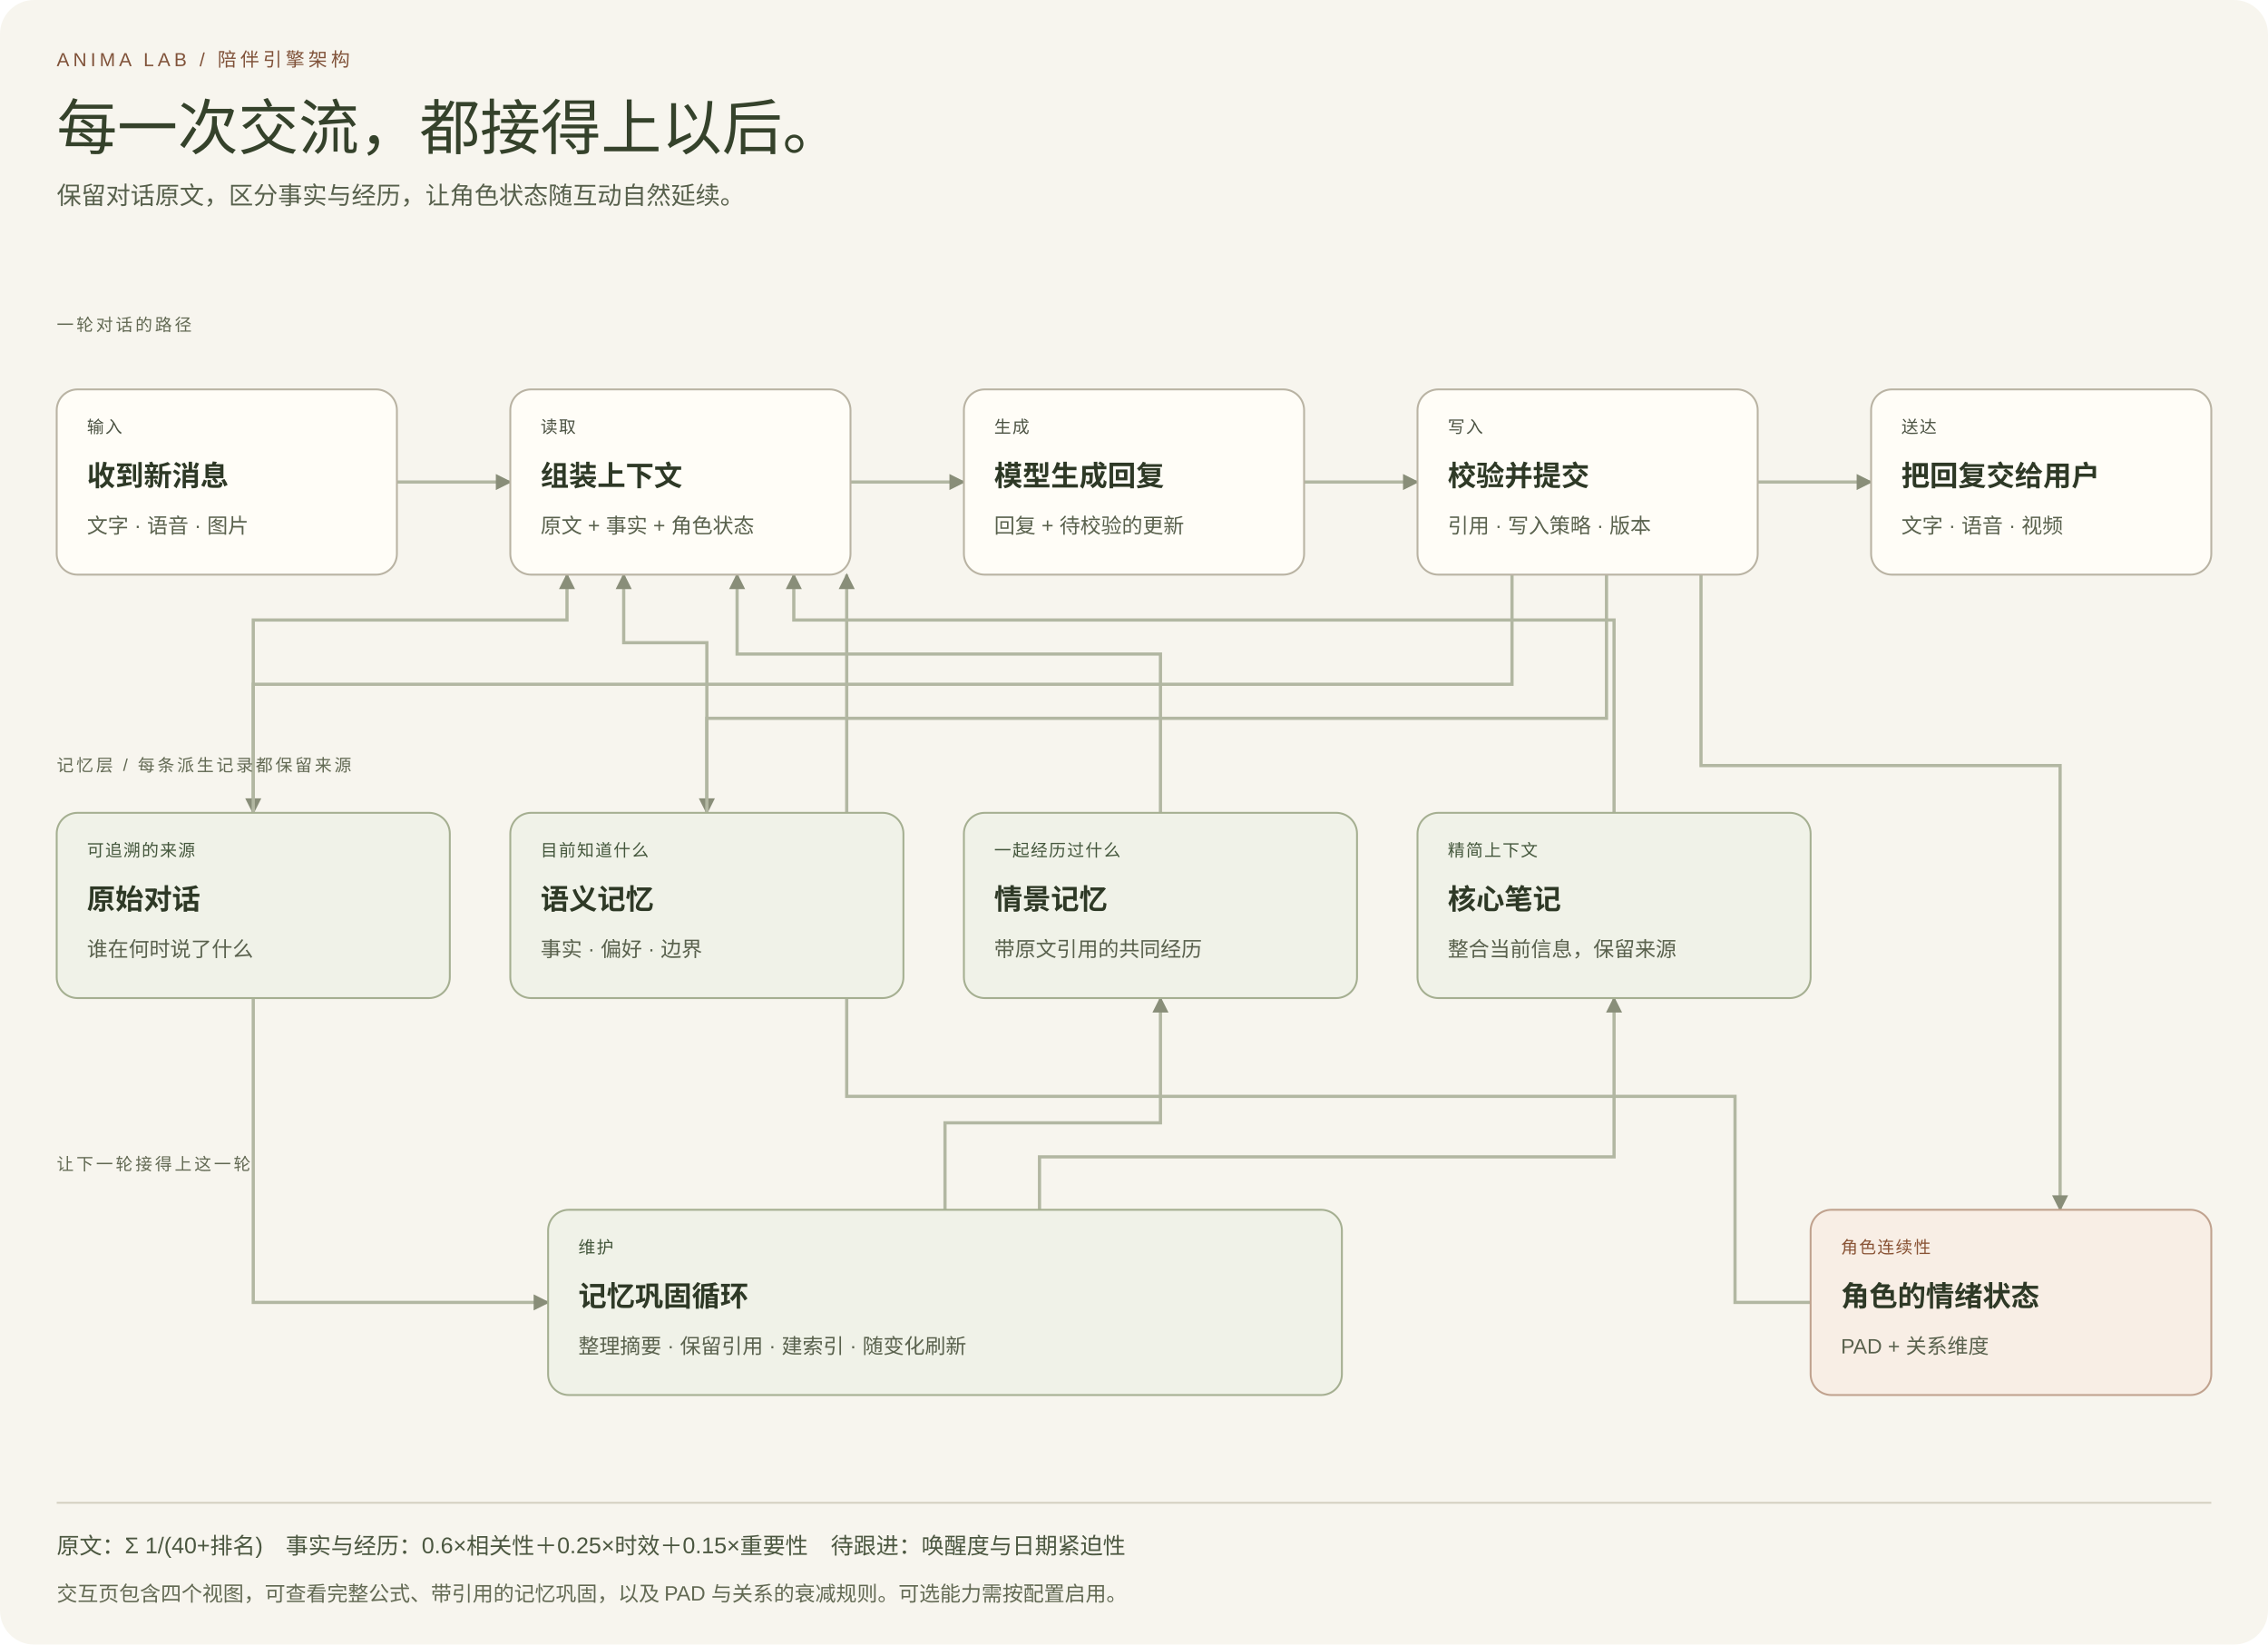
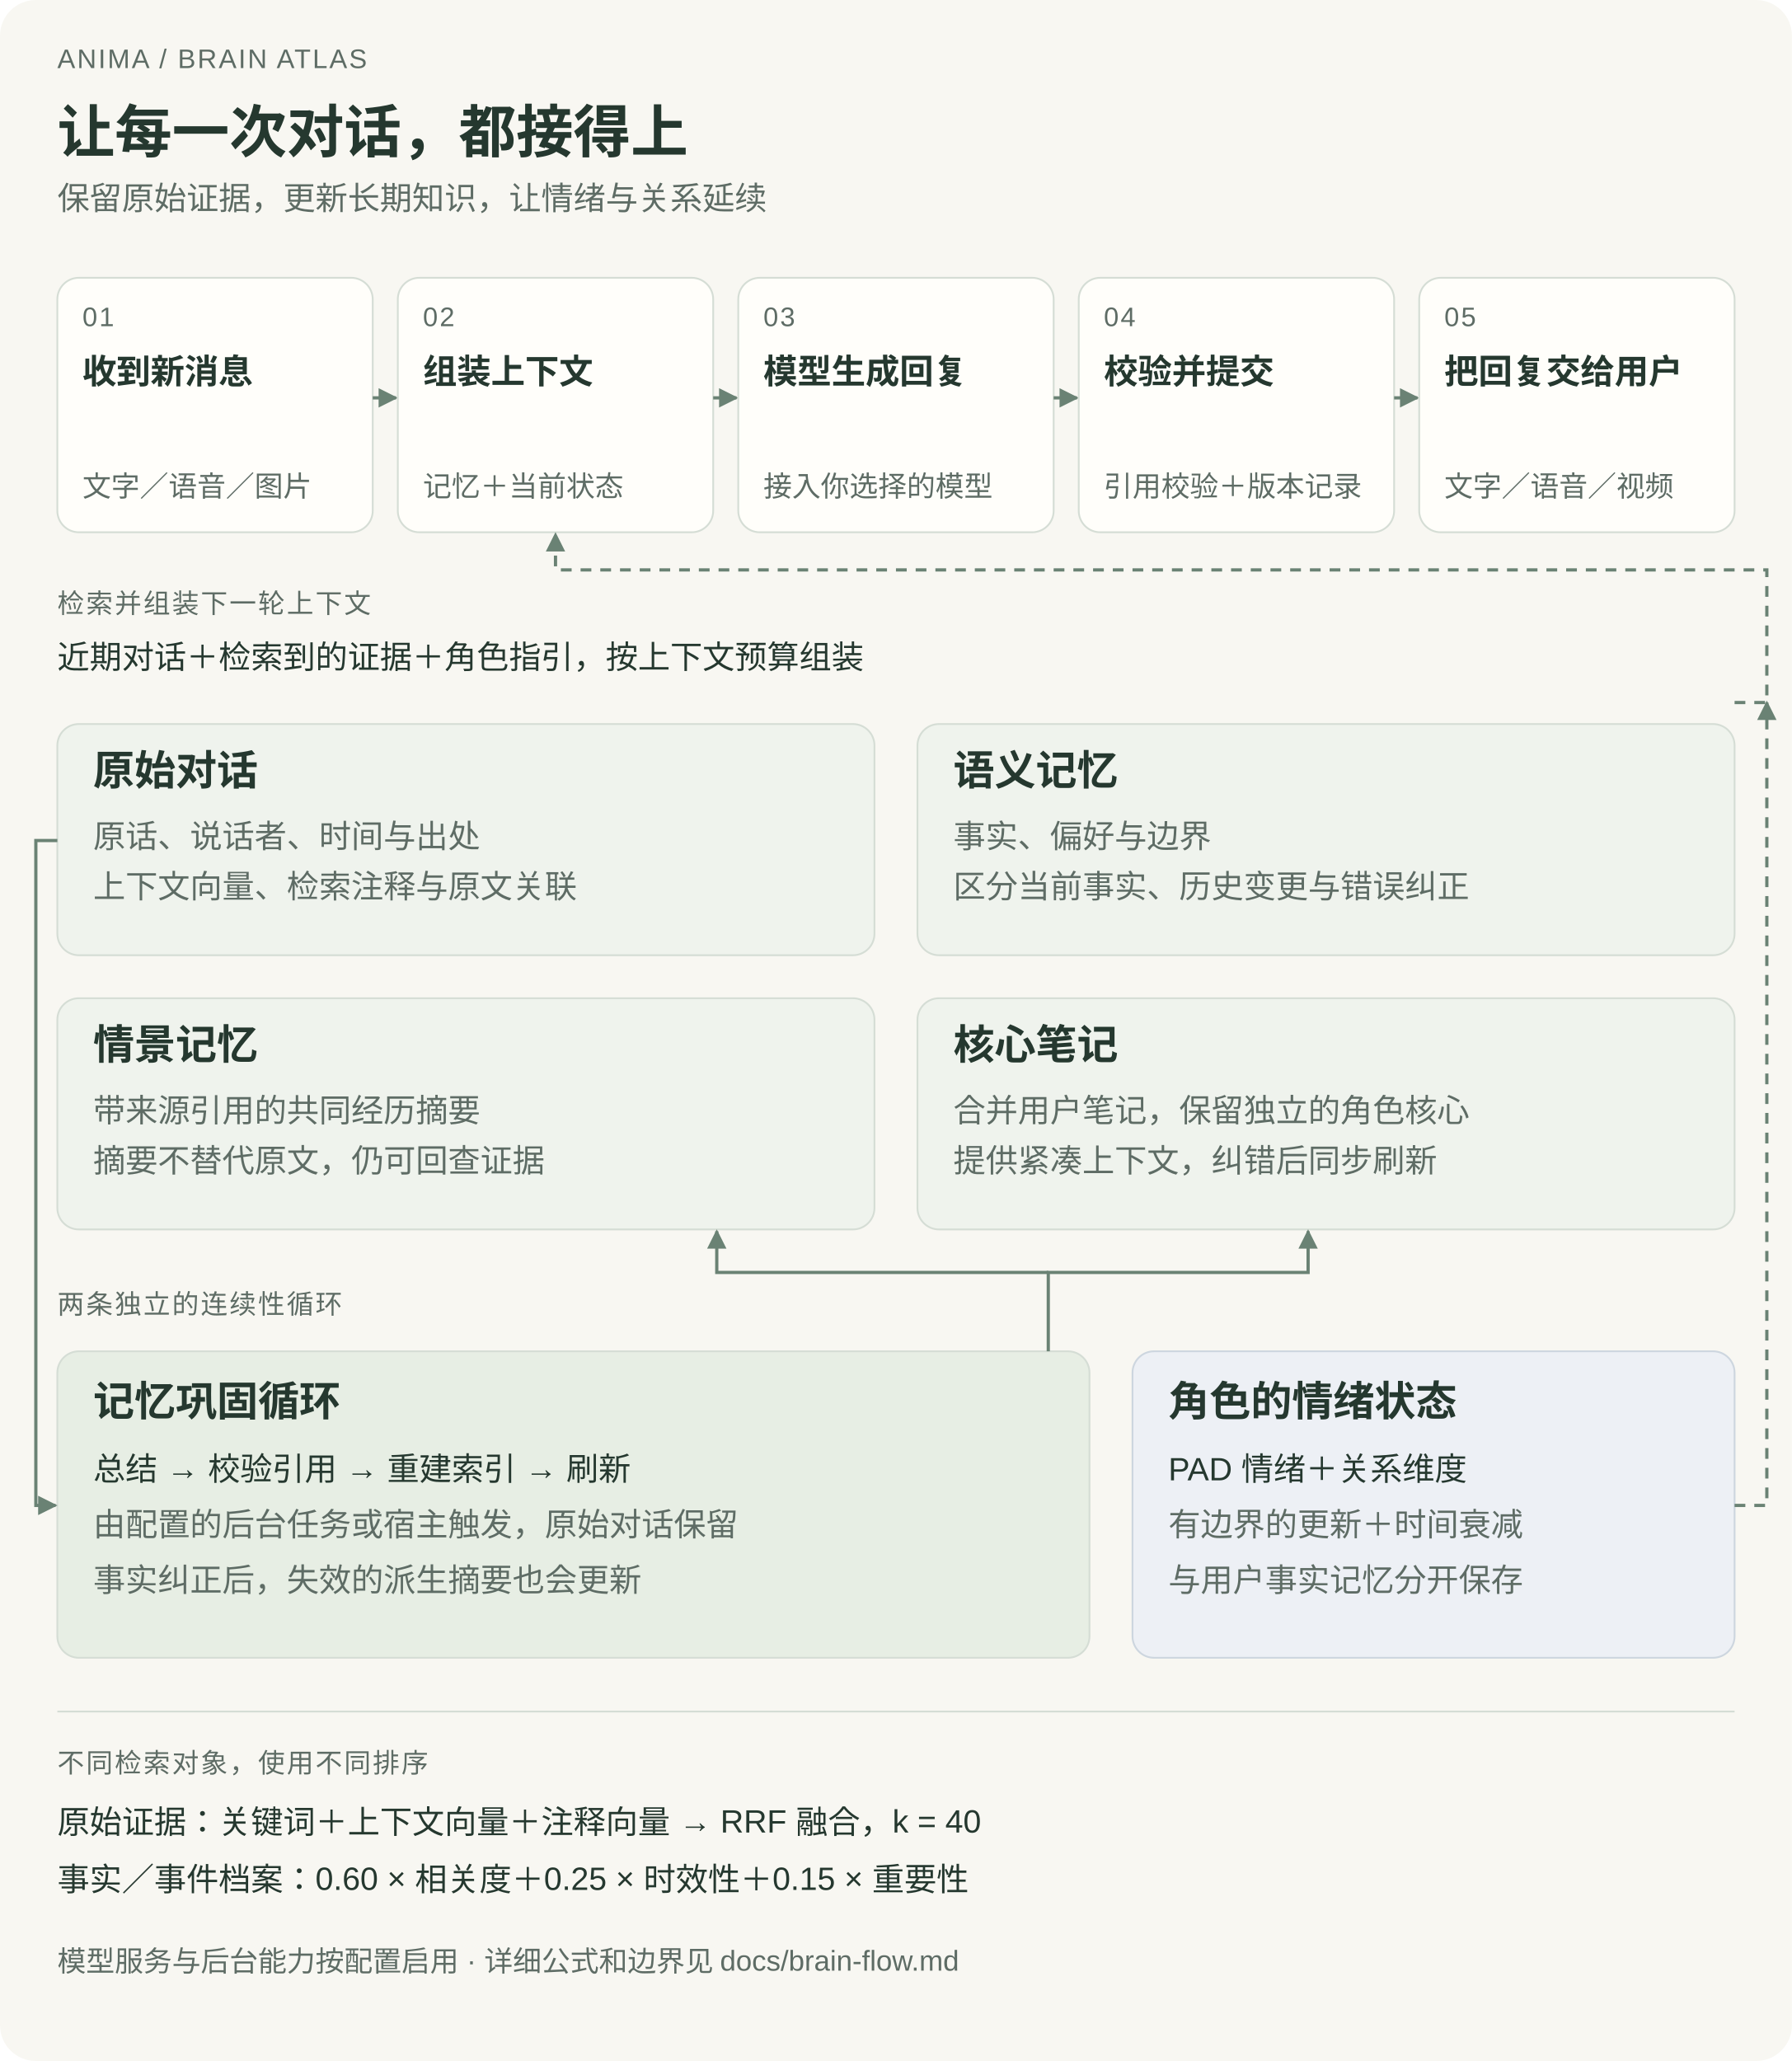
- <svg xmlns="http://www.w3.org/2000/svg" width="1200" height="870" viewBox="0 0 1200 870" role="img" aria-labelledby="title desc" lang="zh-CN">
-   <rect width="1200" height="870" rx="18" fill="#f7f5ee" />
-   <style>text{font-family:Arial,"PingFang SC","Microsoft YaHei","Noto Sans CJK SC",sans-serif}.tag{font-size:8px;letter-spacing:.65px}.title{font-size:14px;font-weight:600;fill:#2e3926}.sub{font-size:9.5px;fill:#59614d}.tag{font-size:9px}.title{font-size:15px}.sub{font-size:11px}</style>
-   <text x="30" y="35" font-size="10" letter-spacing="2" fill="#805239">ANIMA LAB / 陪伴引擎架构</text>
-   <text x="30" y="79" font-size="32" fill="#35422b">每一次交流，都接得上以后。</text>
-   <text x="30" y="108" font-size="13" fill="#57604c">保留对话原文，区分事实与经历，让角色状态随互动自然延续。</text>
+ <svg xmlns="http://www.w3.org/2000/svg" width="1000" height="1150" viewBox="0 0 1000 1150" lang="zh-CN" role="img" aria-labelledby="title desc">
+   <rect width="1000" height="1150" rx="20" fill="#f8f7f2" />
+   <style>text{font-family:"Helvetica Neue",Arial,"PingFang SC","Microsoft YaHei",sans-serif;fill:#25382f}.muted{fill:#5e6c65}.label{font-size:15px;letter-spacing:1px}.heading{font-size:23px;font-weight:600}.body{font-size:18px}</style>
  <defs>
-     <marker id="arrow" viewBox="0 0 10 10" refX="9" refY="5" markerWidth="5" markerHeight="5" orient="auto">
-       <path d="M0 0L10 5L0 10" fill="#898e79" />
+     <marker id="arrow" viewBox="0 0 10 10" refX="9" refY="5" markerWidth="6" markerHeight="6" orient="auto">
+       <path d="M0 0L10 5L0 10" fill="#6a8274" />
    </marker>
  </defs>
-   <g transform="translate(0,130)">
-     <path d="M210 125H270" fill="none" stroke="#b2b7a2" stroke-width="1.7" marker-end="url(#arrow)" />
-     <path d="M450 125H510" fill="none" stroke="#b2b7a2" stroke-width="1.7" marker-end="url(#arrow)" />
-     <path d="M690 125H750" fill="none" stroke="#b2b7a2" stroke-width="1.7" marker-end="url(#arrow)" />
-     <path d="M930 125H990" fill="none" stroke="#b2b7a2" stroke-width="1.7" marker-end="url(#arrow)" />
-     <path d="M800 174V232H134V300" fill="none" stroke="#b2b7a2" stroke-width="1.7" marker-end="url(#arrow)" />
-     <path d="M850 174V250H374V300" fill="none" stroke="#b2b7a2" stroke-width="1.7" marker-end="url(#arrow)" />
-     <path d="M134 398V559H290" fill="none" stroke="#b2b7a2" stroke-width="1.7" marker-end="url(#arrow)" />
-     <path d="M500 510V464H614V398" fill="none" stroke="#b2b7a2" stroke-width="1.7" marker-end="url(#arrow)" />
-     <path d="M550 510V482H854V398" fill="none" stroke="#b2b7a2" stroke-width="1.7" marker-end="url(#arrow)" />
-     <path d="M374 300V210H330V174" fill="none" stroke="#b2b7a2" stroke-width="1.7" marker-end="url(#arrow)" />
-     <path d="M614 300V216H390V174" fill="none" stroke="#b2b7a2" stroke-width="1.7" marker-end="url(#arrow)" />
-     <path d="M958 559H918V450H448V174" fill="none" stroke="#b2b7a2" stroke-width="1.7" marker-end="url(#arrow)" />
-     <path d="M900 174V275H1090V510" fill="none" stroke="#b2b7a2" stroke-width="1.7" marker-end="url(#arrow)" />
-     <path d="M134 300V198H300V174" fill="none" stroke="#b2b7a2" stroke-width="1.7" marker-end="url(#arrow)" />
-     <path d="M854 300V198H420V174" fill="none" stroke="#b2b7a2" stroke-width="1.7" marker-end="url(#arrow)" />
-     <rect x="30" y="76" width="180" height="98" rx="11" fill="#fffdf7" stroke="#b9b3a3" />
-     <text x="46" y="99" class="tag" fill="#4c5343">输入</text>
-     <text x="46" y="127" class="title" fill="#4c5343">收到新消息</text>
-     <text x="46" y="152" class="sub" fill="#4c5343">文字 · 语音 · 图片</text>
-     <rect x="270" y="76" width="180" height="98" rx="11" fill="#fffdf7" stroke="#b9b3a3" />
-     <text x="286" y="99" class="tag" fill="#4c5343">读取</text>
-     <text x="286" y="127" class="title" fill="#4c5343">组装上下文</text>
-     <text x="286" y="152" class="sub" fill="#4c5343">原文 + 事实 + 角色状态</text>
-     <rect x="510" y="76" width="180" height="98" rx="11" fill="#fffdf7" stroke="#b9b3a3" />
-     <text x="526" y="99" class="tag" fill="#4c5343">生成</text>
-     <text x="526" y="127" class="title" fill="#4c5343">模型生成回复</text>
-     <text x="526" y="152" class="sub" fill="#4c5343">回复 + 待校验的更新</text>
-     <rect x="750" y="76" width="180" height="98" rx="11" fill="#fffdf7" stroke="#b9b3a3" />
-     <text x="766" y="99" class="tag" fill="#4c5343">写入</text>
-     <text x="766" y="127" class="title" fill="#4c5343">校验并提交</text>
-     <text x="766" y="152" class="sub" fill="#4c5343">引用 · 写入策略 · 版本</text>
-     <rect x="990" y="76" width="180" height="98" rx="11" fill="#fffdf7" stroke="#b9b3a3" />
-     <text x="1006" y="99" class="tag" fill="#4c5343">送达</text>
-     <text x="1006" y="127" class="title" fill="#4c5343">把回复交给用户</text>
-     <text x="1006" y="152" class="sub" fill="#4c5343">文字 · 语音 · 视频</text>
-     <rect x="30" y="300" width="208" height="98" rx="11" fill="#f0f2e8" stroke="#a5af91" />
-     <text x="46" y="323" class="tag" fill="#44573c">可追溯的来源</text>
-     <text x="46" y="351" class="title" fill="#44573c">原始对话</text>
-     <text x="46" y="376" class="sub" fill="#44573c">谁在何时说了什么</text>
-     <rect x="270" y="300" width="208" height="98" rx="11" fill="#f0f2e8" stroke="#a5af91" />
-     <text x="286" y="323" class="tag" fill="#44573c">目前知道什么</text>
-     <text x="286" y="351" class="title" fill="#44573c">语义记忆</text>
-     <text x="286" y="376" class="sub" fill="#44573c">事实 · 偏好 · 边界</text>
-     <rect x="510" y="300" width="208" height="98" rx="11" fill="#f0f2e8" stroke="#a5af91" />
-     <text x="526" y="323" class="tag" fill="#44573c">一起经历过什么</text>
-     <text x="526" y="351" class="title" fill="#44573c">情景记忆</text>
-     <text x="526" y="376" class="sub" fill="#44573c">带原文引用的共同经历</text>
-     <rect x="750" y="300" width="208" height="98" rx="11" fill="#f0f2e8" stroke="#a5af91" />
-     <text x="766" y="323" class="tag" fill="#44573c">精简上下文</text>
-     <text x="766" y="351" class="title" fill="#44573c">核心笔记</text>
-     <text x="766" y="376" class="sub" fill="#44573c">整合当前信息，保留来源</text>
-     <rect x="958" y="510" width="212" height="98" rx="11" fill="#f8eee5" stroke="#c0a28e" />
-     <text x="974" y="533" class="tag" fill="#895335">角色连续性</text>
-     <text x="974" y="561" class="title" fill="#895335">角色的情绪状态</text>
-     <text x="974" y="586" class="sub" fill="#895335">PAD + 关系维度</text>
-     <rect x="290" y="510" width="420" height="98" rx="11" fill="#f0f2e8" stroke="#a5af91" />
-     <text x="306" y="533" class="tag" fill="#44573c">维护</text>
-     <text x="306" y="561" class="title" fill="#44573c">记忆巩固循环</text>
-     <text x="306" y="586" class="sub" fill="#44573c">整理摘要 · 保留引用 · 建索引 · 随变化刷新</text>
-     <text x="30" y="45" font-size="9" letter-spacing="1.4" fill="#626953">一轮对话的路径</text>
-     <text x="30" y="278" font-size="9" letter-spacing="1.4" fill="#626953">记忆层 / 每条派生记录都保留来源</text>
-     <text x="30" y="489" font-size="9" letter-spacing="1.4" fill="#626953">让下一轮接得上这一轮</text>
-   </g>
-   <path d="M30 795H1170" stroke="#d5d1c2" />
-   <text x="30" y="822" font-size="12" fill="#4b5740">原文：Σ 1/(40+排名)　事实与经历：0.6×相关性＋0.25×时效＋0.15×重要性　待跟进：唤醒度与日期紧迫性</text>
-   <text x="30" y="847" font-size="11" fill="#626953">交互页包含四个视图，可查看完整公式、带引用的记忆巩固，以及 PAD 与关系的衰减规则。可选能力需按配置启用。</text>
+   <text x="32" y="38" class="label muted">ANIMA / BRAIN ATLAS</text>
+   <text x="32" y="85" class="body" style="font-size:32px;font-weight:600">让每一次对话，都接得上</text>
+   <text x="32" y="117" class="body muted">保留原始证据，更新长期知识，让情绪与关系延续</text>
+   <rect x="32" y="155" width="176" height="142" rx="12" fill="#fffefa" stroke="#d5ddd5" />
+   <text x="46" y="182" class="label muted">01</text>
+   <text x="46" y="214" class="body" style="font-size:19px;font-weight:600">收到新消息</text>
+   <text x="46" y="277" class="body" style="font-size:16px;fill:#5e6c65">文字／语音／图片</text>
+   <path d="M208 222H221" fill="none" stroke="#6a8274" stroke-width="1.8" marker-end="url(#arrow)" />
+   <rect x="222" y="155" width="176" height="142" rx="12" fill="#fffefa" stroke="#d5ddd5" />
+   <text x="236" y="182" class="label muted">02</text>
+   <text x="236" y="214" class="body" style="font-size:19px;font-weight:600">组装上下文</text>
+   <text x="236" y="277" class="body" style="font-size:16px;fill:#5e6c65">记忆＋当前状态</text>
+   <path d="M398 222H411" fill="none" stroke="#6a8274" stroke-width="1.8" marker-end="url(#arrow)" />
+   <rect x="412" y="155" width="176" height="142" rx="12" fill="#fffefa" stroke="#d5ddd5" />
+   <text x="426" y="182" class="label muted">03</text>
+   <text x="426" y="214" class="body" style="font-size:19px;font-weight:600">模型生成回复</text>
+   <text x="426" y="277" class="body" style="font-size:16px;fill:#5e6c65">接入你选择的模型</text>
+   <path d="M588 222H601" fill="none" stroke="#6a8274" stroke-width="1.8" marker-end="url(#arrow)" />
+   <rect x="602" y="155" width="176" height="142" rx="12" fill="#fffefa" stroke="#d5ddd5" />
+   <text x="616" y="182" class="label muted">04</text>
+   <text x="616" y="214" class="body" style="font-size:19px;font-weight:600">校验并提交</text>
+   <text x="616" y="277" class="body" style="font-size:16px;fill:#5e6c65">引用校验＋版本记录</text>
+   <path d="M778 222H791" fill="none" stroke="#6a8274" stroke-width="1.8" marker-end="url(#arrow)" />
+   <rect x="792" y="155" width="176" height="142" rx="12" fill="#fffefa" stroke="#d5ddd5" />
+   <text x="806" y="182" class="label muted">05</text>
+   <text x="806" y="214" class="body" style="font-size:19px;font-weight:600">把回复交给用户</text>
+   <text x="806" y="277" class="body" style="font-size:16px;fill:#5e6c65">文字／语音／视频</text>
+   <text x="32" y="342" class="label muted">检索并组装下一轮上下文</text>
+   <text x="32" y="373" class="body">近期对话＋检索到的证据＋角色指引，按上下文预算组装</text>
+   <path d="M968 392H986V318H310V298" fill="none" stroke="#6a8274" stroke-width="1.8" stroke-dasharray="6 5" marker-end="url(#arrow)" />
+   <rect x="32" y="404" width="456" height="129" rx="12" fill="#eff3ed" stroke="#d5ddd5" />
+   <text x="52" y="438" class="heading">原始对话</text>
+   <text x="52" y="473" class="body muted">原话、说话者、时间与出处</text>
+   <text x="52" y="501" class="body muted">上下文向量、检索注释与原文关联</text>
+   <rect x="512" y="404" width="456" height="129" rx="12" fill="#eff3ed" stroke="#d5ddd5" />
+   <text x="532" y="438" class="heading">语义记忆</text>
+   <text x="532" y="473" class="body muted">事实、偏好与边界</text>
+   <text x="532" y="501" class="body muted">区分当前事实、历史变更与错误纠正</text>
+   <rect x="32" y="557" width="456" height="129" rx="12" fill="#eff3ed" stroke="#d5ddd5" />
+   <text x="52" y="591" class="heading">情景记忆</text>
+   <text x="52" y="626" class="body muted">带来源引用的共同经历摘要</text>
+   <text x="52" y="654" class="body muted">摘要不替代原文，仍可回查证据</text>
+   <rect x="512" y="557" width="456" height="129" rx="12" fill="#eff3ed" stroke="#d5ddd5" />
+   <text x="532" y="591" class="heading">核心笔记</text>
+   <text x="532" y="626" class="body muted">合并用户笔记，保留独立的角色核心</text>
+   <text x="532" y="654" class="body muted">提供紧凑上下文，纠错后同步刷新</text>
+   <text x="32" y="733" class="label muted">两条独立的连续性循环</text>
+   <rect x="32" y="754" width="576" height="171" rx="12" fill="#e7eee4" stroke="#d5ddd5" />
+   <text x="52" y="790" class="heading">记忆巩固循环</text>
+   <text x="52" y="826" class="body">总结 → 校验引用 → 重建索引 → 刷新</text>
+   <text x="52" y="857" class="body muted">由配置的后台任务或宿主触发，原始对话保留</text>
+   <text x="52" y="888" class="body muted">事实纠正后，失效的派生摘要也会更新</text>
+   <path d="M32 469H20V840H31" fill="none" stroke="#6a8274" stroke-width="1.8" marker-end="url(#arrow)" />
+   <path d="M585 754V710H730V687" fill="none" stroke="#6a8274" stroke-width="1.8" marker-end="url(#arrow)" />
+   <path d="M585 710H400V687" fill="none" stroke="#6a8274" stroke-width="1.8" marker-end="url(#arrow)" />
+   <rect x="632" y="754" width="336" height="171" rx="12" fill="#edf0f5" stroke="#cdd6df" />
+   <text x="652" y="790" class="heading">角色的情绪状态</text>
+   <text x="652" y="826" class="body">PAD 情绪＋关系维度</text>
+   <text x="652" y="857" class="body muted">有边界的更新＋时间衰减</text>
+   <text x="652" y="888" class="body muted">与用户事实记忆分开保存</text>
+   <path d="M968 840H986V392" fill="none" stroke="#6a8274" stroke-width="1.8" stroke-dasharray="6 5" marker-end="url(#arrow)" />
+   <path d="M32 955H968" stroke="#d5ddd5" />
+   <text x="32" y="989" class="label muted">不同检索对象，使用不同排序</text>
+   <text x="32" y="1023" class="body">原始证据：关键词＋上下文向量＋注释向量 → RRF 融合，k = 40</text>
+   <text x="32" y="1055" class="body">事实／事件档案：0.60 × 相关度＋0.25 × 时效性＋0.15 × 重要性</text>
+   <text x="32" y="1100" class="body" style="font-size:16px;fill:#5e6c65">模型服务与后台能力按配置启用 · 详细公式和边界见 docs/brain-flow.md</text>
</svg>
